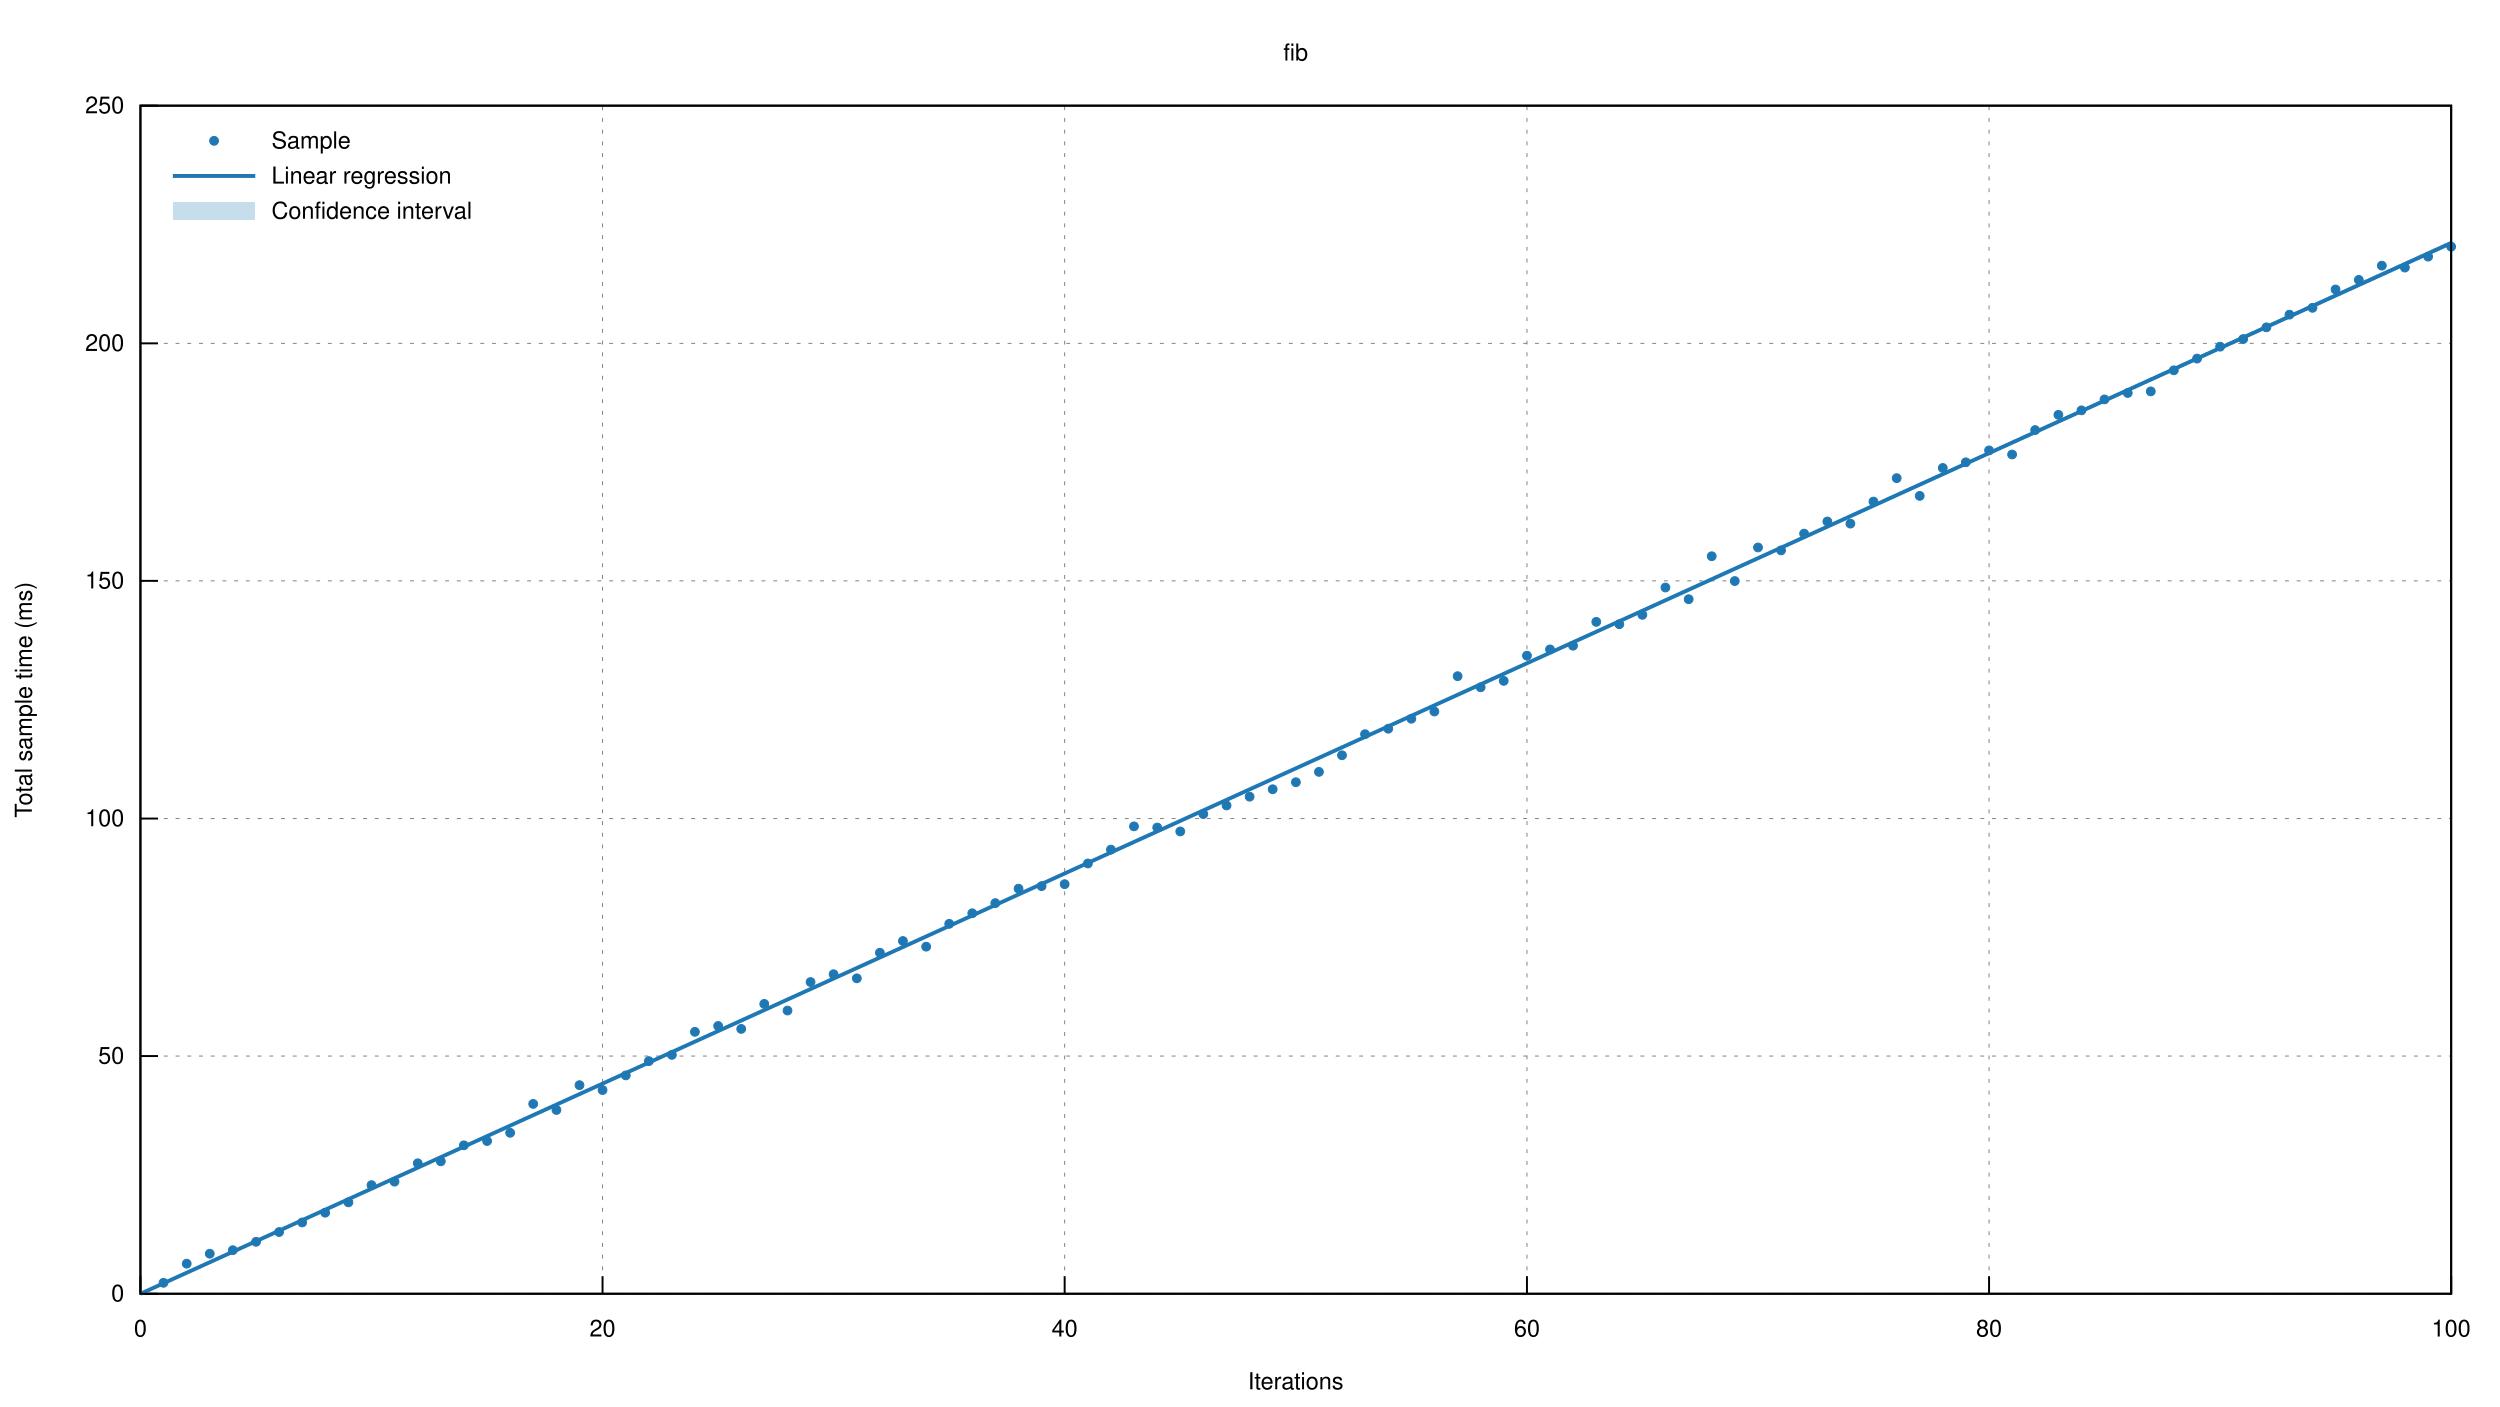
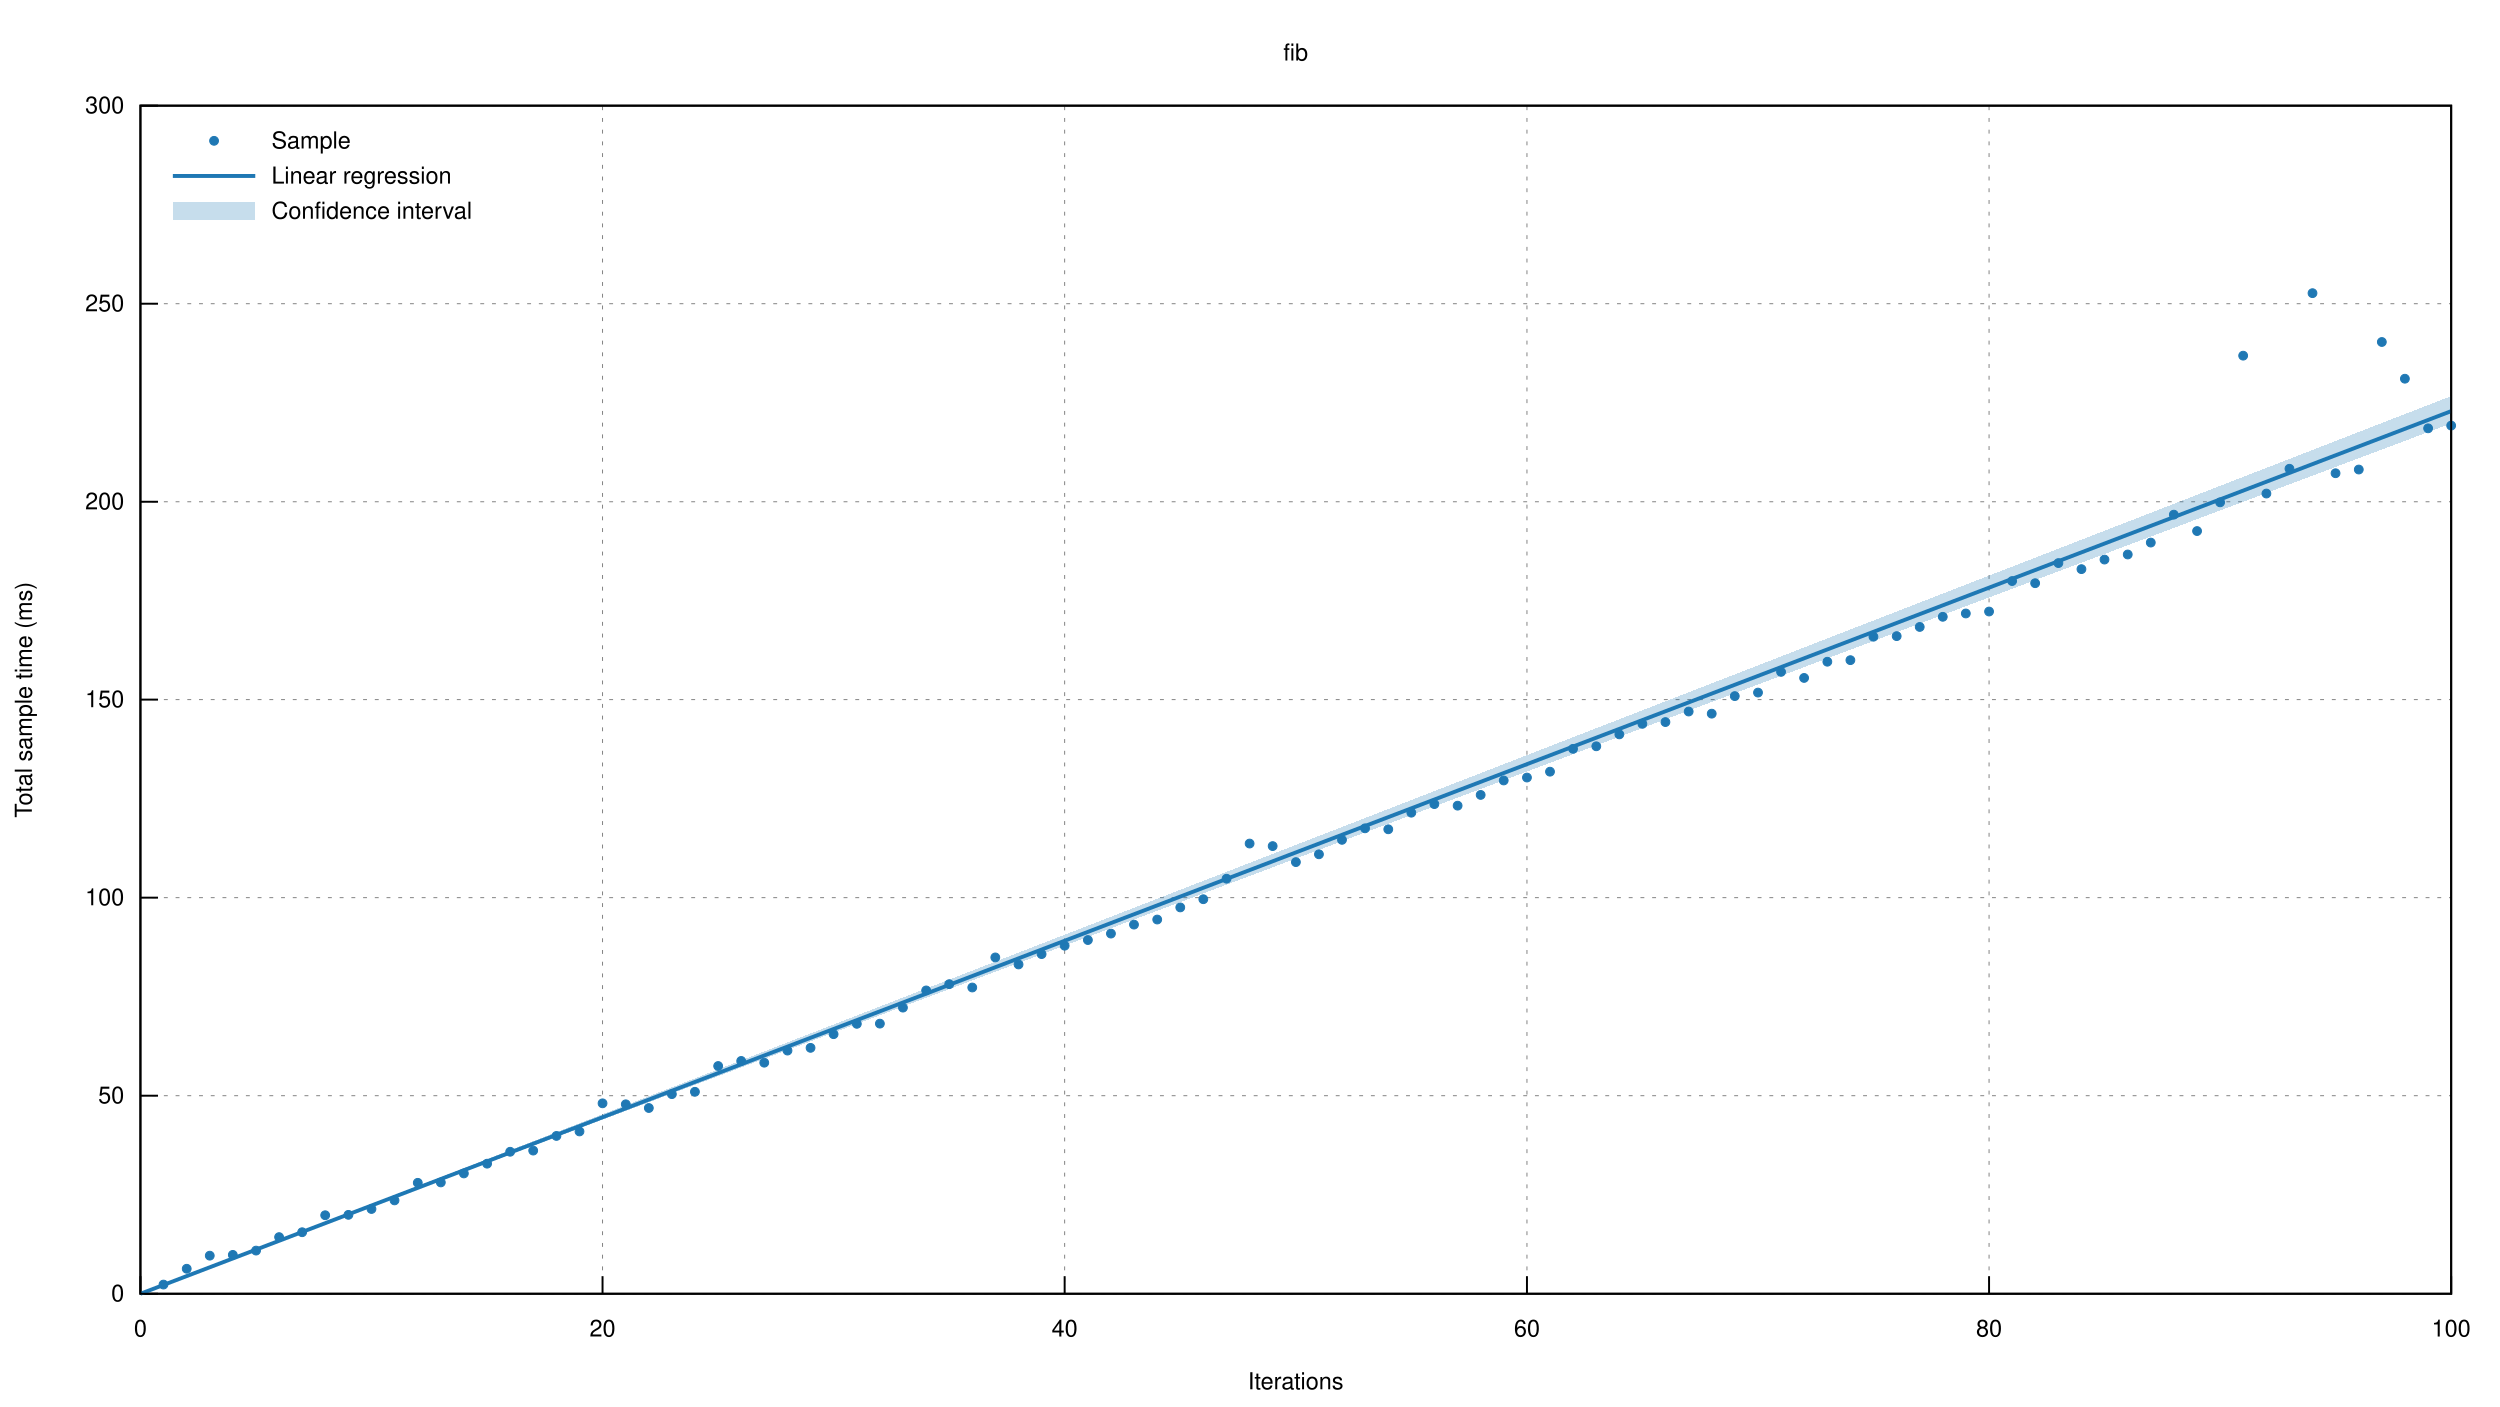
<svg xmlns="http://www.w3.org/2000/svg" xmlns:xlink="http://www.w3.org/1999/xlink" viewBox="0 0 1280 720">
  <g id="gnuplot_canvas">
    <rect x="0" y="0" width="1280" height="720" fill="none" />
    <defs>
      <circle id="gpDot" r="0.5" stroke-width="0.5" stroke="currentColor" />
      <path id="gpPt0" stroke-width="0.222" stroke="currentColor" d="M-1,0 h2 M0,-1 v2" />
      <path id="gpPt1" stroke-width="0.222" stroke="currentColor" d="M-1,-1 L1,1 M1,-1 L-1,1" />
      <path id="gpPt2" stroke-width="0.222" stroke="currentColor" d="M-1,0 L1,0 M0,-1 L0,1 M-1,-1 L1,1 M-1,1 L1,-1" />
      <rect id="gpPt3" stroke-width="0.222" stroke="currentColor" x="-1" y="-1" width="2" height="2" />
      <rect id="gpPt4" stroke-width="0.222" stroke="currentColor" fill="currentColor" x="-1" y="-1" width="2" height="2" />
      <circle id="gpPt5" stroke-width="0.222" stroke="currentColor" cx="0" cy="0" r="1" />
      <use xlink:href="#gpPt5" id="gpPt6" fill="currentColor" stroke="none" />
      <path id="gpPt7" stroke-width="0.222" stroke="currentColor" d="M0,-1.33 L-1.33,0.67 L1.33,0.67 z" />
      <use xlink:href="#gpPt7" id="gpPt8" fill="currentColor" stroke="none" />
      <use xlink:href="#gpPt7" id="gpPt9" stroke="currentColor" transform="rotate(180)" />
      <use xlink:href="#gpPt9" id="gpPt10" fill="currentColor" stroke="none" />
      <use xlink:href="#gpPt3" id="gpPt11" stroke="currentColor" transform="rotate(45)" />
      <use xlink:href="#gpPt11" id="gpPt12" fill="currentColor" stroke="none" />
      <path id="gpPt13" stroke-width="0.222" stroke="currentColor" d="M0,1.330 L1.265,0.411 L0.782,-1.067 L-0.782,-1.076 L-1.265,0.411 z" />
      <use xlink:href="#gpPt13" id="gpPt14" fill="currentColor" stroke="none" />
      <filter id="textbox" filterUnits="objectBoundingBox" x="0" y="0" height="1" width="1">
        <feFlood flood-color="white" flood-opacity="1" result="bgnd" />
        <feComposite in="SourceGraphic" in2="bgnd" operator="atop" />
      </filter>
      <filter id="greybox" filterUnits="objectBoundingBox" x="0" y="0" height="1" width="1">
        <feFlood flood-color="lightgrey" flood-opacity="1" result="grey" />
        <feComposite in="SourceGraphic" in2="grey" operator="atop" />
      </filter>
    </defs>
    <g fill="none" color="white" stroke="currentColor" stroke-width="1.00" stroke-linecap="butt" stroke-linejoin="miter">
</g>
    <g fill="none" color="black" stroke="currentColor" stroke-width="1.00" stroke-linecap="butt" stroke-linejoin="miter">
</g>
    <g fill="none" color="black" stroke="black" stroke-width="0.50" stroke-linecap="butt" stroke-linejoin="miter">
</g>
    <g fill="none" color="gray" stroke="currentColor" stroke-width="0.50" stroke-linecap="butt" stroke-linejoin="miter">
      <path stroke="gray" stroke-dasharray="2,4" class="gridline" d="M71.9,662.4 L1255.0,662.4  " />
    </g>
    <g fill="none" color="gray" stroke="gray" stroke-width="1.00" stroke-linecap="butt" stroke-linejoin="miter">
</g>
    <g fill="none" color="black" stroke="currentColor" stroke-width="1.00" stroke-linecap="butt" stroke-linejoin="miter">
      <path stroke="black" d="M71.9,662.4 L80.9,662.4  " />
      <g transform="translate(63.6,666.3)" stroke="none" fill="black" font-family="Helvetica" font-size="12.00" text-anchor="end">
        <text>
          <tspan font-family="Helvetica"> 0</tspan>
        </text>
      </g>
    </g>
    <g fill="none" color="black" stroke="currentColor" stroke-width="1.00" stroke-linecap="butt" stroke-linejoin="miter">
</g>
    <g fill="none" color="black" stroke="black" stroke-width="0.50" stroke-linecap="butt" stroke-linejoin="miter">
</g>
    <g fill="none" color="gray" stroke="currentColor" stroke-width="0.50" stroke-linecap="butt" stroke-linejoin="miter">
-       <path stroke="gray" stroke-dasharray="2,4" class="gridline" d="M71.9,540.7 L1255.0,540.7  " />
-     </g>
-     <g fill="none" color="gray" stroke="gray" stroke-width="1.00" stroke-linecap="butt" stroke-linejoin="miter">
- </g>
-     <g fill="none" color="black" stroke="currentColor" stroke-width="1.00" stroke-linecap="butt" stroke-linejoin="miter">
-       <path stroke="black" d="M71.9,540.7 L80.9,540.7  " />
-       <g transform="translate(63.6,544.6)" stroke="none" fill="black" font-family="Helvetica" font-size="12.00" text-anchor="end">
+       <path stroke="gray" stroke-dasharray="2,4" class="gridline" d="M71.9,561.0 L1255.0,561.0  " />
+     </g>
+     <g fill="none" color="gray" stroke="gray" stroke-width="1.00" stroke-linecap="butt" stroke-linejoin="miter">
+ </g>
+     <g fill="none" color="black" stroke="currentColor" stroke-width="1.00" stroke-linecap="butt" stroke-linejoin="miter">
+       <path stroke="black" d="M71.9,561.0 L80.9,561.0  " />
+       <g transform="translate(63.6,564.9)" stroke="none" fill="black" font-family="Helvetica" font-size="12.00" text-anchor="end">
        <text>
          <tspan font-family="Helvetica"> 50</tspan>
        </text>
      </g>
    </g>
    <g fill="none" color="black" stroke="currentColor" stroke-width="1.00" stroke-linecap="butt" stroke-linejoin="miter">
</g>
    <g fill="none" color="black" stroke="black" stroke-width="0.50" stroke-linecap="butt" stroke-linejoin="miter">
</g>
    <g fill="none" color="gray" stroke="currentColor" stroke-width="0.50" stroke-linecap="butt" stroke-linejoin="miter">
-       <path stroke="gray" stroke-dasharray="2,4" class="gridline" d="M71.9,419.1 L1255.0,419.1  " />
-     </g>
-     <g fill="none" color="gray" stroke="gray" stroke-width="1.00" stroke-linecap="butt" stroke-linejoin="miter">
- </g>
-     <g fill="none" color="black" stroke="currentColor" stroke-width="1.00" stroke-linecap="butt" stroke-linejoin="miter">
-       <path stroke="black" d="M71.9,419.1 L80.9,419.1  " />
-       <g transform="translate(63.6,423.0)" stroke="none" fill="black" font-family="Helvetica" font-size="12.00" text-anchor="end">
+       <path stroke="gray" stroke-dasharray="2,4" class="gridline" d="M71.9,459.6 L1255.0,459.6  " />
+     </g>
+     <g fill="none" color="gray" stroke="gray" stroke-width="1.00" stroke-linecap="butt" stroke-linejoin="miter">
+ </g>
+     <g fill="none" color="black" stroke="currentColor" stroke-width="1.00" stroke-linecap="butt" stroke-linejoin="miter">
+       <path stroke="black" d="M71.9,459.6 L80.9,459.6  " />
+       <g transform="translate(63.6,463.5)" stroke="none" fill="black" font-family="Helvetica" font-size="12.00" text-anchor="end">
        <text>
          <tspan font-family="Helvetica"> 100</tspan>
        </text>
      </g>
    </g>
    <g fill="none" color="black" stroke="currentColor" stroke-width="1.00" stroke-linecap="butt" stroke-linejoin="miter">
</g>
    <g fill="none" color="black" stroke="black" stroke-width="0.50" stroke-linecap="butt" stroke-linejoin="miter">
</g>
    <g fill="none" color="gray" stroke="currentColor" stroke-width="0.50" stroke-linecap="butt" stroke-linejoin="miter">
-       <path stroke="gray" stroke-dasharray="2,4" class="gridline" d="M71.9,297.4 L1255.0,297.4  " />
-     </g>
-     <g fill="none" color="gray" stroke="gray" stroke-width="1.00" stroke-linecap="butt" stroke-linejoin="miter">
- </g>
-     <g fill="none" color="black" stroke="currentColor" stroke-width="1.00" stroke-linecap="butt" stroke-linejoin="miter">
-       <path stroke="black" d="M71.9,297.4 L80.9,297.4  " />
-       <g transform="translate(63.6,301.3)" stroke="none" fill="black" font-family="Helvetica" font-size="12.00" text-anchor="end">
+       <path stroke="gray" stroke-dasharray="2,4" class="gridline" d="M71.9,358.2 L1255.0,358.2  " />
+     </g>
+     <g fill="none" color="gray" stroke="gray" stroke-width="1.00" stroke-linecap="butt" stroke-linejoin="miter">
+ </g>
+     <g fill="none" color="black" stroke="currentColor" stroke-width="1.00" stroke-linecap="butt" stroke-linejoin="miter">
+       <path stroke="black" d="M71.9,358.2 L80.9,358.2  " />
+       <g transform="translate(63.6,362.1)" stroke="none" fill="black" font-family="Helvetica" font-size="12.00" text-anchor="end">
        <text>
          <tspan font-family="Helvetica"> 150</tspan>
        </text>
      </g>
    </g>
    <g fill="none" color="black" stroke="currentColor" stroke-width="1.00" stroke-linecap="butt" stroke-linejoin="miter">
</g>
    <g fill="none" color="black" stroke="black" stroke-width="0.50" stroke-linecap="butt" stroke-linejoin="miter">
</g>
    <g fill="none" color="gray" stroke="currentColor" stroke-width="0.50" stroke-linecap="butt" stroke-linejoin="miter">
-       <path stroke="gray" stroke-dasharray="2,4" class="gridline" d="M71.9,175.8 L1255.0,175.8  " />
-     </g>
-     <g fill="none" color="gray" stroke="gray" stroke-width="1.00" stroke-linecap="butt" stroke-linejoin="miter">
- </g>
-     <g fill="none" color="black" stroke="currentColor" stroke-width="1.00" stroke-linecap="butt" stroke-linejoin="miter">
-       <path stroke="black" d="M71.9,175.8 L80.9,175.8  " />
-       <g transform="translate(63.6,179.7)" stroke="none" fill="black" font-family="Helvetica" font-size="12.00" text-anchor="end">
+       <path stroke="gray" stroke-dasharray="2,4" class="gridline" d="M71.9,256.9 L1255.0,256.9  " />
+     </g>
+     <g fill="none" color="gray" stroke="gray" stroke-width="1.00" stroke-linecap="butt" stroke-linejoin="miter">
+ </g>
+     <g fill="none" color="black" stroke="currentColor" stroke-width="1.00" stroke-linecap="butt" stroke-linejoin="miter">
+       <path stroke="black" d="M71.9,256.9 L80.9,256.9  " />
+       <g transform="translate(63.6,260.8)" stroke="none" fill="black" font-family="Helvetica" font-size="12.00" text-anchor="end">
        <text>
          <tspan font-family="Helvetica"> 200</tspan>
+         </text>
+       </g>
+     </g>
+     <g fill="none" color="black" stroke="currentColor" stroke-width="1.00" stroke-linecap="butt" stroke-linejoin="miter">
+ </g>
+     <g fill="none" color="black" stroke="black" stroke-width="0.50" stroke-linecap="butt" stroke-linejoin="miter">
+ </g>
+     <g fill="none" color="gray" stroke="currentColor" stroke-width="0.50" stroke-linecap="butt" stroke-linejoin="miter">
+       <path stroke="gray" stroke-dasharray="2,4" class="gridline" d="M71.9,155.5 L1255.0,155.5  " />
+     </g>
+     <g fill="none" color="gray" stroke="gray" stroke-width="1.00" stroke-linecap="butt" stroke-linejoin="miter">
+ </g>
+     <g fill="none" color="black" stroke="currentColor" stroke-width="1.00" stroke-linecap="butt" stroke-linejoin="miter">
+       <path stroke="black" d="M71.9,155.5 L80.9,155.5  " />
+       <g transform="translate(63.6,159.4)" stroke="none" fill="black" font-family="Helvetica" font-size="12.00" text-anchor="end">
+         <text>
+           <tspan font-family="Helvetica"> 250</tspan>
        </text>
      </g>
    </g>
    <g fill="none" color="black" stroke="currentColor" stroke-width="1.00" stroke-linecap="butt" stroke-linejoin="miter">
</g>
    <g fill="none" color="black" stroke="black" stroke-width="0.50" stroke-linecap="butt" stroke-linejoin="miter">
</g>
    <g fill="none" color="gray" stroke="currentColor" stroke-width="0.50" stroke-linecap="butt" stroke-linejoin="miter">
      <path stroke="gray" stroke-dasharray="2,4" class="gridline" d="M71.9,54.1 L1255.0,54.1  " />
    </g>
    <g fill="none" color="gray" stroke="gray" stroke-width="1.00" stroke-linecap="butt" stroke-linejoin="miter">
</g>
    <g fill="none" color="black" stroke="currentColor" stroke-width="1.00" stroke-linecap="butt" stroke-linejoin="miter">
      <path stroke="black" d="M71.9,54.1 L80.9,54.1  " />
      <g transform="translate(63.6,58.0)" stroke="none" fill="black" font-family="Helvetica" font-size="12.00" text-anchor="end">
        <text>
-           <tspan font-family="Helvetica"> 250</tspan>
+           <tspan font-family="Helvetica"> 300</tspan>
        </text>
      </g>
    </g>
    <g fill="none" color="black" stroke="currentColor" stroke-width="1.00" stroke-linecap="butt" stroke-linejoin="miter">
</g>
    <g fill="none" color="black" stroke="black" stroke-width="0.50" stroke-linecap="butt" stroke-linejoin="miter">
</g>
    <g fill="none" color="gray" stroke="currentColor" stroke-width="0.50" stroke-linecap="butt" stroke-linejoin="miter">
      <path stroke="gray" stroke-dasharray="2,4" class="gridline" d="M71.9,662.4 L71.9,54.1  " />
    </g>
    <g fill="none" color="gray" stroke="gray" stroke-width="1.00" stroke-linecap="butt" stroke-linejoin="miter">
</g>
    <g fill="none" color="black" stroke="currentColor" stroke-width="1.00" stroke-linecap="butt" stroke-linejoin="miter">
      <path stroke="black" d="M71.9,662.4 L71.9,653.4  " />
      <g transform="translate(71.9,684.3)" stroke="none" fill="black" font-family="Helvetica" font-size="12.00" text-anchor="middle">
        <text>
          <tspan font-family="Helvetica"> 0</tspan>
        </text>
      </g>
    </g>
    <g fill="none" color="black" stroke="currentColor" stroke-width="1.00" stroke-linecap="butt" stroke-linejoin="miter">
</g>
    <g fill="none" color="black" stroke="black" stroke-width="0.50" stroke-linecap="butt" stroke-linejoin="miter">
</g>
    <g fill="none" color="gray" stroke="currentColor" stroke-width="0.50" stroke-linecap="butt" stroke-linejoin="miter">
      <path stroke="gray" stroke-dasharray="2,4" class="gridline" d="M308.5,662.4 L308.5,54.1  " />
    </g>
    <g fill="none" color="gray" stroke="gray" stroke-width="1.00" stroke-linecap="butt" stroke-linejoin="miter">
</g>
    <g fill="none" color="black" stroke="currentColor" stroke-width="1.00" stroke-linecap="butt" stroke-linejoin="miter">
      <path stroke="black" d="M308.5,662.4 L308.5,653.4  " />
      <g transform="translate(308.5,684.3)" stroke="none" fill="black" font-family="Helvetica" font-size="12.00" text-anchor="middle">
        <text>
          <tspan font-family="Helvetica"> 20</tspan>
        </text>
      </g>
    </g>
    <g fill="none" color="black" stroke="currentColor" stroke-width="1.00" stroke-linecap="butt" stroke-linejoin="miter">
</g>
    <g fill="none" color="black" stroke="black" stroke-width="0.50" stroke-linecap="butt" stroke-linejoin="miter">
</g>
    <g fill="none" color="gray" stroke="currentColor" stroke-width="0.50" stroke-linecap="butt" stroke-linejoin="miter">
      <path stroke="gray" stroke-dasharray="2,4" class="gridline" d="M545.1,662.4 L545.1,54.1  " />
    </g>
    <g fill="none" color="gray" stroke="gray" stroke-width="1.00" stroke-linecap="butt" stroke-linejoin="miter">
</g>
    <g fill="none" color="black" stroke="currentColor" stroke-width="1.00" stroke-linecap="butt" stroke-linejoin="miter">
      <path stroke="black" d="M545.1,662.4 L545.1,653.4  " />
      <g transform="translate(545.1,684.3)" stroke="none" fill="black" font-family="Helvetica" font-size="12.00" text-anchor="middle">
        <text>
          <tspan font-family="Helvetica"> 40</tspan>
        </text>
      </g>
    </g>
    <g fill="none" color="black" stroke="currentColor" stroke-width="1.00" stroke-linecap="butt" stroke-linejoin="miter">
</g>
    <g fill="none" color="black" stroke="black" stroke-width="0.50" stroke-linecap="butt" stroke-linejoin="miter">
</g>
    <g fill="none" color="gray" stroke="currentColor" stroke-width="0.50" stroke-linecap="butt" stroke-linejoin="miter">
      <path stroke="gray" stroke-dasharray="2,4" class="gridline" d="M781.8,662.4 L781.8,54.1  " />
    </g>
    <g fill="none" color="gray" stroke="gray" stroke-width="1.00" stroke-linecap="butt" stroke-linejoin="miter">
</g>
    <g fill="none" color="black" stroke="currentColor" stroke-width="1.00" stroke-linecap="butt" stroke-linejoin="miter">
      <path stroke="black" d="M781.8,662.4 L781.8,653.4  " />
      <g transform="translate(781.8,684.3)" stroke="none" fill="black" font-family="Helvetica" font-size="12.00" text-anchor="middle">
        <text>
          <tspan font-family="Helvetica"> 60</tspan>
        </text>
      </g>
    </g>
    <g fill="none" color="black" stroke="currentColor" stroke-width="1.00" stroke-linecap="butt" stroke-linejoin="miter">
</g>
    <g fill="none" color="black" stroke="black" stroke-width="0.50" stroke-linecap="butt" stroke-linejoin="miter">
</g>
    <g fill="none" color="gray" stroke="currentColor" stroke-width="0.50" stroke-linecap="butt" stroke-linejoin="miter">
      <path stroke="gray" stroke-dasharray="2,4" class="gridline" d="M1018.4,662.4 L1018.4,54.1  " />
    </g>
    <g fill="none" color="gray" stroke="gray" stroke-width="1.00" stroke-linecap="butt" stroke-linejoin="miter">
</g>
    <g fill="none" color="black" stroke="currentColor" stroke-width="1.00" stroke-linecap="butt" stroke-linejoin="miter">
      <path stroke="black" d="M1018.4,662.4 L1018.4,653.4  " />
      <g transform="translate(1018.4,684.3)" stroke="none" fill="black" font-family="Helvetica" font-size="12.00" text-anchor="middle">
        <text>
          <tspan font-family="Helvetica"> 80</tspan>
        </text>
      </g>
    </g>
    <g fill="none" color="black" stroke="currentColor" stroke-width="1.00" stroke-linecap="butt" stroke-linejoin="miter">
</g>
    <g fill="none" color="black" stroke="black" stroke-width="0.50" stroke-linecap="butt" stroke-linejoin="miter">
</g>
    <g fill="none" color="gray" stroke="currentColor" stroke-width="0.50" stroke-linecap="butt" stroke-linejoin="miter">
      <path stroke="gray" stroke-dasharray="2,4" class="gridline" d="M1255.0,662.4 L1255.0,54.1  " />
    </g>
    <g fill="none" color="gray" stroke="gray" stroke-width="1.00" stroke-linecap="butt" stroke-linejoin="miter">
</g>
    <g fill="none" color="black" stroke="currentColor" stroke-width="1.00" stroke-linecap="butt" stroke-linejoin="miter">
      <path stroke="black" d="M1255.0,662.4 L1255.0,653.4  " />
      <g transform="translate(1255.0,684.3)" stroke="none" fill="black" font-family="Helvetica" font-size="12.00" text-anchor="middle">
        <text>
          <tspan font-family="Helvetica"> 100</tspan>
        </text>
      </g>
    </g>
    <g fill="none" color="black" stroke="currentColor" stroke-width="1.00" stroke-linecap="butt" stroke-linejoin="miter">
</g>
    <g fill="none" color="black" stroke="currentColor" stroke-width="1.00" stroke-linecap="butt" stroke-linejoin="miter">
      <path stroke="black" d="M71.9,54.1 L71.9,662.4 L1255.0,662.4 L1255.0,54.1 L71.9,54.1 Z  " />
    </g>
    <g fill="none" color="black" stroke="currentColor" stroke-width="1.00" stroke-linecap="butt" stroke-linejoin="miter">
      <g transform="translate(16.3,358.3) rotate(270)" stroke="none" fill="black" font-family="Helvetica" font-size="12.00" text-anchor="middle">
        <text>
          <tspan font-family="Helvetica">Total sample time (ms)</tspan>
        </text>
      </g>
    </g>
    <g fill="none" color="black" stroke="currentColor" stroke-width="1.00" stroke-linecap="butt" stroke-linejoin="miter">
      <g transform="translate(663.4,711.3)" stroke="none" fill="black" font-family="Helvetica" font-size="12.00" text-anchor="middle">
        <text>
          <tspan font-family="Helvetica">Iterations</tspan>
        </text>
      </g>
    </g>
    <g fill="none" color="black" stroke="currentColor" stroke-width="1.00" stroke-linecap="butt" stroke-linejoin="miter">
      <g transform="translate(663.4,31.0)" stroke="none" fill="black" font-family="Helvetica" font-size="12.00" text-anchor="middle">
        <text>
          <tspan font-family="Helvetica">fib</tspan>
        </text>
      </g>
    </g>
    <g id="gnuplot_plot_1">
      <g fill="none" color="black" stroke="currentColor" stroke-width="1.00" stroke-linecap="butt" stroke-linejoin="miter">
        <g transform="translate(139.0,76.0)" stroke="none" fill="black" font-family="Helvetica" font-size="12.00" text-anchor="start">
          <text>
            <tspan font-family="Helvetica">Sample</tspan>
          </text>
        </g>
      </g>
      <g fill="none" color="black" stroke="currentColor" stroke-width="1.00" stroke-linecap="butt" stroke-linejoin="miter">
-         <use xlink:href="#gpPt6" transform="translate(83.7,656.8) scale(2.25)" color="rgb( 31, 120, 180)" />
-         <use xlink:href="#gpPt6" transform="translate(95.6,647.0) scale(2.25)" color="rgb( 31, 120, 180)" />
-         <use xlink:href="#gpPt6" transform="translate(107.4,641.9) scale(2.25)" color="rgb( 31, 120, 180)" />
-         <use xlink:href="#gpPt6" transform="translate(119.2,640.1) scale(2.25)" color="rgb( 31, 120, 180)" />
-         <use xlink:href="#gpPt6" transform="translate(131.1,635.8) scale(2.25)" color="rgb( 31, 120, 180)" />
-         <use xlink:href="#gpPt6" transform="translate(142.9,630.8) scale(2.25)" color="rgb( 31, 120, 180)" />
-         <use xlink:href="#gpPt6" transform="translate(154.7,625.9) scale(2.25)" color="rgb( 31, 120, 180)" />
-         <use xlink:href="#gpPt6" transform="translate(166.5,620.9) scale(2.25)" color="rgb( 31, 120, 180)" />
-         <use xlink:href="#gpPt6" transform="translate(178.4,615.6) scale(2.25)" color="rgb( 31, 120, 180)" />
-         <use xlink:href="#gpPt6" transform="translate(190.2,606.8) scale(2.25)" color="rgb( 31, 120, 180)" />
-         <use xlink:href="#gpPt6" transform="translate(202.0,605.0) scale(2.25)" color="rgb( 31, 120, 180)" />
-         <use xlink:href="#gpPt6" transform="translate(213.9,595.6) scale(2.25)" color="rgb( 31, 120, 180)" />
-         <use xlink:href="#gpPt6" transform="translate(225.7,594.6) scale(2.25)" color="rgb( 31, 120, 180)" />
-         <use xlink:href="#gpPt6" transform="translate(237.5,586.4) scale(2.25)" color="rgb( 31, 120, 180)" />
-         <use xlink:href="#gpPt6" transform="translate(249.4,584.2) scale(2.25)" color="rgb( 31, 120, 180)" />
-         <use xlink:href="#gpPt6" transform="translate(261.2,580.0) scale(2.25)" color="rgb( 31, 120, 180)" />
-         <use xlink:href="#gpPt6" transform="translate(273.0,565.2) scale(2.25)" color="rgb( 31, 120, 180)" />
-         <use xlink:href="#gpPt6" transform="translate(284.9,568.3) scale(2.25)" color="rgb( 31, 120, 180)" />
-         <use xlink:href="#gpPt6" transform="translate(296.7,555.6) scale(2.25)" color="rgb( 31, 120, 180)" />
-         <use xlink:href="#gpPt6" transform="translate(308.5,558.1) scale(2.25)" color="rgb( 31, 120, 180)" />
-         <use xlink:href="#gpPt6" transform="translate(320.4,550.6) scale(2.25)" color="rgb( 31, 120, 180)" />
-         <use xlink:href="#gpPt6" transform="translate(332.2,543.3) scale(2.25)" color="rgb( 31, 120, 180)" />
-         <use xlink:href="#gpPt6" transform="translate(344.0,540.1) scale(2.25)" color="rgb( 31, 120, 180)" />
-         <use xlink:href="#gpPt6" transform="translate(355.8,528.3) scale(2.25)" color="rgb( 31, 120, 180)" />
-         <use xlink:href="#gpPt6" transform="translate(367.7,525.3) scale(2.25)" color="rgb( 31, 120, 180)" />
-         <use xlink:href="#gpPt6" transform="translate(379.5,526.8) scale(2.25)" color="rgb( 31, 120, 180)" />
-         <use xlink:href="#gpPt6" transform="translate(391.3,514.0) scale(2.25)" color="rgb( 31, 120, 180)" />
-         <use xlink:href="#gpPt6" transform="translate(403.2,517.4) scale(2.25)" color="rgb( 31, 120, 180)" />
-         <use xlink:href="#gpPt6" transform="translate(415.0,502.8) scale(2.25)" color="rgb( 31, 120, 180)" />
-         <use xlink:href="#gpPt6" transform="translate(426.8,498.8) scale(2.25)" color="rgb( 31, 120, 180)" />
-         <use xlink:href="#gpPt6" transform="translate(438.7,500.9) scale(2.25)" color="rgb( 31, 120, 180)" />
-         <use xlink:href="#gpPt6" transform="translate(450.5,487.8) scale(2.25)" color="rgb( 31, 120, 180)" />
-         <use xlink:href="#gpPt6" transform="translate(462.3,481.8) scale(2.25)" color="rgb( 31, 120, 180)" />
-         <use xlink:href="#gpPt6" transform="translate(474.2,484.7) scale(2.25)" color="rgb( 31, 120, 180)" />
-         <use xlink:href="#gpPt6" transform="translate(486.0,473.0) scale(2.25)" color="rgb( 31, 120, 180)" />
-         <use xlink:href="#gpPt6" transform="translate(497.8,467.6) scale(2.25)" color="rgb( 31, 120, 180)" />
-         <use xlink:href="#gpPt6" transform="translate(509.6,462.4) scale(2.25)" color="rgb( 31, 120, 180)" />
-         <use xlink:href="#gpPt6" transform="translate(521.5,455.0) scale(2.25)" color="rgb( 31, 120, 180)" />
-         <use xlink:href="#gpPt6" transform="translate(533.3,453.7) scale(2.25)" color="rgb( 31, 120, 180)" />
-         <use xlink:href="#gpPt6" transform="translate(545.1,452.7) scale(2.25)" color="rgb( 31, 120, 180)" />
-         <use xlink:href="#gpPt6" transform="translate(557.0,442.1) scale(2.25)" color="rgb( 31, 120, 180)" />
-         <use xlink:href="#gpPt6" transform="translate(568.8,435.0) scale(2.25)" color="rgb( 31, 120, 180)" />
-         <use xlink:href="#gpPt6" transform="translate(580.6,423.1) scale(2.25)" color="rgb( 31, 120, 180)" />
-         <use xlink:href="#gpPt6" transform="translate(592.5,423.7) scale(2.25)" color="rgb( 31, 120, 180)" />
-         <use xlink:href="#gpPt6" transform="translate(604.3,425.7) scale(2.25)" color="rgb( 31, 120, 180)" />
-         <use xlink:href="#gpPt6" transform="translate(616.1,416.8) scale(2.25)" color="rgb( 31, 120, 180)" />
-         <use xlink:href="#gpPt6" transform="translate(628.0,412.4) scale(2.25)" color="rgb( 31, 120, 180)" />
-         <use xlink:href="#gpPt6" transform="translate(639.8,407.9) scale(2.25)" color="rgb( 31, 120, 180)" />
-         <use xlink:href="#gpPt6" transform="translate(651.6,404.1) scale(2.25)" color="rgb( 31, 120, 180)" />
-         <use xlink:href="#gpPt6" transform="translate(663.5,400.5) scale(2.25)" color="rgb( 31, 120, 180)" />
-         <use xlink:href="#gpPt6" transform="translate(675.3,395.2) scale(2.25)" color="rgb( 31, 120, 180)" />
-         <use xlink:href="#gpPt6" transform="translate(687.1,386.7) scale(2.25)" color="rgb( 31, 120, 180)" />
-         <use xlink:href="#gpPt6" transform="translate(698.9,375.9) scale(2.25)" color="rgb( 31, 120, 180)" />
-         <use xlink:href="#gpPt6" transform="translate(710.8,373.1) scale(2.25)" color="rgb( 31, 120, 180)" />
-         <use xlink:href="#gpPt6" transform="translate(722.6,368.0) scale(2.25)" color="rgb( 31, 120, 180)" />
-         <use xlink:href="#gpPt6" transform="translate(734.4,364.3) scale(2.25)" color="rgb( 31, 120, 180)" />
-         <use xlink:href="#gpPt6" transform="translate(746.3,346.2) scale(2.25)" color="rgb( 31, 120, 180)" />
-         <use xlink:href="#gpPt6" transform="translate(758.1,351.9) scale(2.25)" color="rgb( 31, 120, 180)" />
-         <use xlink:href="#gpPt6" transform="translate(769.9,348.6) scale(2.25)" color="rgb( 31, 120, 180)" />
-         <use xlink:href="#gpPt6" transform="translate(781.8,335.7) scale(2.25)" color="rgb( 31, 120, 180)" />
-         <use xlink:href="#gpPt6" transform="translate(793.6,332.5) scale(2.25)" color="rgb( 31, 120, 180)" />
-         <use xlink:href="#gpPt6" transform="translate(805.4,330.6) scale(2.25)" color="rgb( 31, 120, 180)" />
-         <use xlink:href="#gpPt6" transform="translate(817.3,318.4) scale(2.25)" color="rgb( 31, 120, 180)" />
-         <use xlink:href="#gpPt6" transform="translate(829.1,319.6) scale(2.25)" color="rgb( 31, 120, 180)" />
-         <use xlink:href="#gpPt6" transform="translate(840.9,314.8) scale(2.25)" color="rgb( 31, 120, 180)" />
-         <use xlink:href="#gpPt6" transform="translate(852.7,300.8) scale(2.25)" color="rgb( 31, 120, 180)" />
-         <use xlink:href="#gpPt6" transform="translate(864.6,306.8) scale(2.25)" color="rgb( 31, 120, 180)" />
-         <use xlink:href="#gpPt6" transform="translate(876.4,284.8) scale(2.25)" color="rgb( 31, 120, 180)" />
-         <use xlink:href="#gpPt6" transform="translate(888.2,297.5) scale(2.25)" color="rgb( 31, 120, 180)" />
-         <use xlink:href="#gpPt6" transform="translate(900.1,280.3) scale(2.25)" color="rgb( 31, 120, 180)" />
-         <use xlink:href="#gpPt6" transform="translate(911.9,281.8) scale(2.25)" color="rgb( 31, 120, 180)" />
-         <use xlink:href="#gpPt6" transform="translate(923.7,273.2) scale(2.25)" color="rgb( 31, 120, 180)" />
-         <use xlink:href="#gpPt6" transform="translate(935.6,267.0) scale(2.25)" color="rgb( 31, 120, 180)" />
-         <use xlink:href="#gpPt6" transform="translate(947.4,268.1) scale(2.25)" color="rgb( 31, 120, 180)" />
-         <use xlink:href="#gpPt6" transform="translate(959.2,256.8) scale(2.25)" color="rgb( 31, 120, 180)" />
-         <use xlink:href="#gpPt6" transform="translate(971.1,244.8) scale(2.25)" color="rgb( 31, 120, 180)" />
-         <use xlink:href="#gpPt6" transform="translate(982.9,253.9) scale(2.25)" color="rgb( 31, 120, 180)" />
-         <use xlink:href="#gpPt6" transform="translate(994.7,239.6) scale(2.25)" color="rgb( 31, 120, 180)" />
-         <use xlink:href="#gpPt6" transform="translate(1006.5,236.7) scale(2.25)" color="rgb( 31, 120, 180)" />
-         <use xlink:href="#gpPt6" transform="translate(1018.4,230.6) scale(2.25)" color="rgb( 31, 120, 180)" />
-         <use xlink:href="#gpPt6" transform="translate(1030.2,232.7) scale(2.25)" color="rgb( 31, 120, 180)" />
-         <use xlink:href="#gpPt6" transform="translate(1042.0,220.2) scale(2.25)" color="rgb( 31, 120, 180)" />
-         <use xlink:href="#gpPt6" transform="translate(1053.9,212.4) scale(2.25)" color="rgb( 31, 120, 180)" />
-         <use xlink:href="#gpPt6" transform="translate(1065.7,210.1) scale(2.25)" color="rgb( 31, 120, 180)" />
-         <use xlink:href="#gpPt6" transform="translate(1077.5,204.5) scale(2.25)" color="rgb( 31, 120, 180)" />
-         <use xlink:href="#gpPt6" transform="translate(1089.4,201.2) scale(2.25)" color="rgb( 31, 120, 180)" />
-         <use xlink:href="#gpPt6" transform="translate(1101.2,200.4) scale(2.25)" color="rgb( 31, 120, 180)" />
-         <use xlink:href="#gpPt6" transform="translate(1113.0,189.6) scale(2.25)" color="rgb( 31, 120, 180)" />
-         <use xlink:href="#gpPt6" transform="translate(1124.9,183.6) scale(2.25)" color="rgb( 31, 120, 180)" />
-         <use xlink:href="#gpPt6" transform="translate(1136.7,177.5) scale(2.25)" color="rgb( 31, 120, 180)" />
-         <use xlink:href="#gpPt6" transform="translate(1148.5,173.6) scale(2.25)" color="rgb( 31, 120, 180)" />
-         <use xlink:href="#gpPt6" transform="translate(1160.4,167.6) scale(2.25)" color="rgb( 31, 120, 180)" />
-         <use xlink:href="#gpPt6" transform="translate(1172.2,161.1) scale(2.25)" color="rgb( 31, 120, 180)" />
-         <use xlink:href="#gpPt6" transform="translate(1184.0,157.6) scale(2.25)" color="rgb( 31, 120, 180)" />
-         <use xlink:href="#gpPt6" transform="translate(1195.8,148.2) scale(2.25)" color="rgb( 31, 120, 180)" />
-         <use xlink:href="#gpPt6" transform="translate(1207.7,143.3) scale(2.25)" color="rgb( 31, 120, 180)" />
-         <use xlink:href="#gpPt6" transform="translate(1219.5,136.0) scale(2.25)" color="rgb( 31, 120, 180)" />
-         <use xlink:href="#gpPt6" transform="translate(1231.3,137.0) scale(2.25)" color="rgb( 31, 120, 180)" />
-         <use xlink:href="#gpPt6" transform="translate(1243.2,131.4) scale(2.25)" color="rgb( 31, 120, 180)" />
-         <use xlink:href="#gpPt6" transform="translate(1255.0,126.3) scale(2.25)" color="rgb( 31, 120, 180)" />
+         <use xlink:href="#gpPt6" transform="translate(83.7,657.7) scale(2.25)" color="rgb( 31, 120, 180)" />
+         <use xlink:href="#gpPt6" transform="translate(95.6,649.6) scale(2.25)" color="rgb( 31, 120, 180)" />
+         <use xlink:href="#gpPt6" transform="translate(107.4,642.9) scale(2.25)" color="rgb( 31, 120, 180)" />
+         <use xlink:href="#gpPt6" transform="translate(119.2,642.5) scale(2.25)" color="rgb( 31, 120, 180)" />
+         <use xlink:href="#gpPt6" transform="translate(131.1,640.3) scale(2.25)" color="rgb( 31, 120, 180)" />
+         <use xlink:href="#gpPt6" transform="translate(142.9,633.4) scale(2.25)" color="rgb( 31, 120, 180)" />
+         <use xlink:href="#gpPt6" transform="translate(154.7,630.9) scale(2.25)" color="rgb( 31, 120, 180)" />
+         <use xlink:href="#gpPt6" transform="translate(166.5,622.2) scale(2.25)" color="rgb( 31, 120, 180)" />
+         <use xlink:href="#gpPt6" transform="translate(178.4,622.0) scale(2.25)" color="rgb( 31, 120, 180)" />
+         <use xlink:href="#gpPt6" transform="translate(190.2,619.0) scale(2.25)" color="rgb( 31, 120, 180)" />
+         <use xlink:href="#gpPt6" transform="translate(202.0,614.6) scale(2.25)" color="rgb( 31, 120, 180)" />
+         <use xlink:href="#gpPt6" transform="translate(213.9,605.6) scale(2.25)" color="rgb( 31, 120, 180)" />
+         <use xlink:href="#gpPt6" transform="translate(225.7,605.4) scale(2.25)" color="rgb( 31, 120, 180)" />
+         <use xlink:href="#gpPt6" transform="translate(237.5,600.8) scale(2.25)" color="rgb( 31, 120, 180)" />
+         <use xlink:href="#gpPt6" transform="translate(249.4,595.8) scale(2.25)" color="rgb( 31, 120, 180)" />
+         <use xlink:href="#gpPt6" transform="translate(261.2,589.7) scale(2.25)" color="rgb( 31, 120, 180)" />
+         <use xlink:href="#gpPt6" transform="translate(273.0,589.1) scale(2.25)" color="rgb( 31, 120, 180)" />
+         <use xlink:href="#gpPt6" transform="translate(284.9,581.6) scale(2.25)" color="rgb( 31, 120, 180)" />
+         <use xlink:href="#gpPt6" transform="translate(296.7,579.3) scale(2.25)" color="rgb( 31, 120, 180)" />
+         <use xlink:href="#gpPt6" transform="translate(308.5,564.9) scale(2.25)" color="rgb( 31, 120, 180)" />
+         <use xlink:href="#gpPt6" transform="translate(320.4,565.4) scale(2.25)" color="rgb( 31, 120, 180)" />
+         <use xlink:href="#gpPt6" transform="translate(332.2,567.3) scale(2.25)" color="rgb( 31, 120, 180)" />
+         <use xlink:href="#gpPt6" transform="translate(344.0,560.2) scale(2.25)" color="rgb( 31, 120, 180)" />
+         <use xlink:href="#gpPt6" transform="translate(355.8,559.0) scale(2.25)" color="rgb( 31, 120, 180)" />
+         <use xlink:href="#gpPt6" transform="translate(367.7,545.8) scale(2.25)" color="rgb( 31, 120, 180)" />
+         <use xlink:href="#gpPt6" transform="translate(379.5,543.2) scale(2.25)" color="rgb( 31, 120, 180)" />
+         <use xlink:href="#gpPt6" transform="translate(391.3,544.1) scale(2.25)" color="rgb( 31, 120, 180)" />
+         <use xlink:href="#gpPt6" transform="translate(403.2,537.9) scale(2.25)" color="rgb( 31, 120, 180)" />
+         <use xlink:href="#gpPt6" transform="translate(415.0,536.5) scale(2.25)" color="rgb( 31, 120, 180)" />
+         <use xlink:href="#gpPt6" transform="translate(426.8,529.5) scale(2.25)" color="rgb( 31, 120, 180)" />
+         <use xlink:href="#gpPt6" transform="translate(438.7,524.2) scale(2.25)" color="rgb( 31, 120, 180)" />
+         <use xlink:href="#gpPt6" transform="translate(450.5,524.1) scale(2.25)" color="rgb( 31, 120, 180)" />
+         <use xlink:href="#gpPt6" transform="translate(462.3,515.9) scale(2.25)" color="rgb( 31, 120, 180)" />
+         <use xlink:href="#gpPt6" transform="translate(474.2,507.1) scale(2.25)" color="rgb( 31, 120, 180)" />
+         <use xlink:href="#gpPt6" transform="translate(486.0,503.9) scale(2.25)" color="rgb( 31, 120, 180)" />
+         <use xlink:href="#gpPt6" transform="translate(497.8,505.6) scale(2.25)" color="rgb( 31, 120, 180)" />
+         <use xlink:href="#gpPt6" transform="translate(509.6,490.2) scale(2.25)" color="rgb( 31, 120, 180)" />
+         <use xlink:href="#gpPt6" transform="translate(521.5,493.8) scale(2.25)" color="rgb( 31, 120, 180)" />
+         <use xlink:href="#gpPt6" transform="translate(533.3,488.5) scale(2.25)" color="rgb( 31, 120, 180)" />
+         <use xlink:href="#gpPt6" transform="translate(545.1,484.2) scale(2.25)" color="rgb( 31, 120, 180)" />
+         <use xlink:href="#gpPt6" transform="translate(557.0,481.3) scale(2.25)" color="rgb( 31, 120, 180)" />
+         <use xlink:href="#gpPt6" transform="translate(568.8,478.0) scale(2.25)" color="rgb( 31, 120, 180)" />
+         <use xlink:href="#gpPt6" transform="translate(580.6,473.4) scale(2.25)" color="rgb( 31, 120, 180)" />
+         <use xlink:href="#gpPt6" transform="translate(592.5,470.8) scale(2.25)" color="rgb( 31, 120, 180)" />
+         <use xlink:href="#gpPt6" transform="translate(604.3,464.6) scale(2.25)" color="rgb( 31, 120, 180)" />
+         <use xlink:href="#gpPt6" transform="translate(616.1,460.4) scale(2.25)" color="rgb( 31, 120, 180)" />
+         <use xlink:href="#gpPt6" transform="translate(628.0,449.9) scale(2.25)" color="rgb( 31, 120, 180)" />
+         <use xlink:href="#gpPt6" transform="translate(639.8,431.9) scale(2.25)" color="rgb( 31, 120, 180)" />
+         <use xlink:href="#gpPt6" transform="translate(651.6,433.2) scale(2.25)" color="rgb( 31, 120, 180)" />
+         <use xlink:href="#gpPt6" transform="translate(663.5,441.4) scale(2.25)" color="rgb( 31, 120, 180)" />
+         <use xlink:href="#gpPt6" transform="translate(675.3,437.4) scale(2.25)" color="rgb( 31, 120, 180)" />
+         <use xlink:href="#gpPt6" transform="translate(687.1,430.0) scale(2.25)" color="rgb( 31, 120, 180)" />
+         <use xlink:href="#gpPt6" transform="translate(698.9,424.1) scale(2.25)" color="rgb( 31, 120, 180)" />
+         <use xlink:href="#gpPt6" transform="translate(710.8,424.6) scale(2.25)" color="rgb( 31, 120, 180)" />
+         <use xlink:href="#gpPt6" transform="translate(722.6,416.1) scale(2.25)" color="rgb( 31, 120, 180)" />
+         <use xlink:href="#gpPt6" transform="translate(734.4,411.7) scale(2.25)" color="rgb( 31, 120, 180)" />
+         <use xlink:href="#gpPt6" transform="translate(746.3,412.5) scale(2.25)" color="rgb( 31, 120, 180)" />
+         <use xlink:href="#gpPt6" transform="translate(758.1,407.0) scale(2.25)" color="rgb( 31, 120, 180)" />
+         <use xlink:href="#gpPt6" transform="translate(769.9,399.6) scale(2.25)" color="rgb( 31, 120, 180)" />
+         <use xlink:href="#gpPt6" transform="translate(781.8,398.1) scale(2.25)" color="rgb( 31, 120, 180)" />
+         <use xlink:href="#gpPt6" transform="translate(793.6,395.1) scale(2.25)" color="rgb( 31, 120, 180)" />
+         <use xlink:href="#gpPt6" transform="translate(805.4,383.4) scale(2.25)" color="rgb( 31, 120, 180)" />
+         <use xlink:href="#gpPt6" transform="translate(817.3,382.1) scale(2.25)" color="rgb( 31, 120, 180)" />
+         <use xlink:href="#gpPt6" transform="translate(829.1,376.0) scale(2.25)" color="rgb( 31, 120, 180)" />
+         <use xlink:href="#gpPt6" transform="translate(840.9,370.6) scale(2.25)" color="rgb( 31, 120, 180)" />
+         <use xlink:href="#gpPt6" transform="translate(852.7,369.7) scale(2.25)" color="rgb( 31, 120, 180)" />
+         <use xlink:href="#gpPt6" transform="translate(864.6,364.3) scale(2.25)" color="rgb( 31, 120, 180)" />
+         <use xlink:href="#gpPt6" transform="translate(876.4,365.4) scale(2.25)" color="rgb( 31, 120, 180)" />
+         <use xlink:href="#gpPt6" transform="translate(888.2,356.4) scale(2.25)" color="rgb( 31, 120, 180)" />
+         <use xlink:href="#gpPt6" transform="translate(900.1,354.6) scale(2.25)" color="rgb( 31, 120, 180)" />
+         <use xlink:href="#gpPt6" transform="translate(911.9,344.0) scale(2.25)" color="rgb( 31, 120, 180)" />
+         <use xlink:href="#gpPt6" transform="translate(923.7,347.1) scale(2.25)" color="rgb( 31, 120, 180)" />
+         <use xlink:href="#gpPt6" transform="translate(935.6,338.8) scale(2.25)" color="rgb( 31, 120, 180)" />
+         <use xlink:href="#gpPt6" transform="translate(947.4,338.0) scale(2.25)" color="rgb( 31, 120, 180)" />
+         <use xlink:href="#gpPt6" transform="translate(959.2,326.0) scale(2.25)" color="rgb( 31, 120, 180)" />
+         <use xlink:href="#gpPt6" transform="translate(971.1,325.7) scale(2.25)" color="rgb( 31, 120, 180)" />
+         <use xlink:href="#gpPt6" transform="translate(982.9,321.0) scale(2.25)" color="rgb( 31, 120, 180)" />
+         <use xlink:href="#gpPt6" transform="translate(994.7,315.8) scale(2.25)" color="rgb( 31, 120, 180)" />
+         <use xlink:href="#gpPt6" transform="translate(1006.5,314.1) scale(2.25)" color="rgb( 31, 120, 180)" />
+         <use xlink:href="#gpPt6" transform="translate(1018.4,313.1) scale(2.25)" color="rgb( 31, 120, 180)" />
+         <use xlink:href="#gpPt6" transform="translate(1030.2,297.5) scale(2.25)" color="rgb( 31, 120, 180)" />
+         <use xlink:href="#gpPt6" transform="translate(1042.0,298.6) scale(2.25)" color="rgb( 31, 120, 180)" />
+         <use xlink:href="#gpPt6" transform="translate(1053.9,288.3) scale(2.25)" color="rgb( 31, 120, 180)" />
+         <use xlink:href="#gpPt6" transform="translate(1065.7,291.4) scale(2.25)" color="rgb( 31, 120, 180)" />
+         <use xlink:href="#gpPt6" transform="translate(1077.5,286.5) scale(2.25)" color="rgb( 31, 120, 180)" />
+         <use xlink:href="#gpPt6" transform="translate(1089.4,283.9) scale(2.25)" color="rgb( 31, 120, 180)" />
+         <use xlink:href="#gpPt6" transform="translate(1101.2,277.8) scale(2.25)" color="rgb( 31, 120, 180)" />
+         <use xlink:href="#gpPt6" transform="translate(1113.0,263.5) scale(2.25)" color="rgb( 31, 120, 180)" />
+         <use xlink:href="#gpPt6" transform="translate(1124.9,271.9) scale(2.25)" color="rgb( 31, 120, 180)" />
+         <use xlink:href="#gpPt6" transform="translate(1136.7,257.2) scale(2.25)" color="rgb( 31, 120, 180)" />
+         <use xlink:href="#gpPt6" transform="translate(1148.5,182.1) scale(2.25)" color="rgb( 31, 120, 180)" />
+         <use xlink:href="#gpPt6" transform="translate(1160.4,252.7) scale(2.25)" color="rgb( 31, 120, 180)" />
+         <use xlink:href="#gpPt6" transform="translate(1172.2,240.0) scale(2.25)" color="rgb( 31, 120, 180)" />
+         <use xlink:href="#gpPt6" transform="translate(1184.0,150.1) scale(2.25)" color="rgb( 31, 120, 180)" />
+         <use xlink:href="#gpPt6" transform="translate(1195.8,242.3) scale(2.25)" color="rgb( 31, 120, 180)" />
+         <use xlink:href="#gpPt6" transform="translate(1207.7,240.4) scale(2.25)" color="rgb( 31, 120, 180)" />
+         <use xlink:href="#gpPt6" transform="translate(1219.5,175.1) scale(2.25)" color="rgb( 31, 120, 180)" />
+         <use xlink:href="#gpPt6" transform="translate(1231.3,193.9) scale(2.25)" color="rgb( 31, 120, 180)" />
+         <use xlink:href="#gpPt6" transform="translate(1243.2,219.3) scale(2.25)" color="rgb( 31, 120, 180)" />
+         <use xlink:href="#gpPt6" transform="translate(1255.0,217.9) scale(2.25)" color="rgb( 31, 120, 180)" />
        <use xlink:href="#gpPt6" transform="translate(109.6,72.1) scale(2.25)" color="rgb( 31, 120, 180)" />
      </g>
    </g>
    <g id="gnuplot_plot_2">
      <g fill="none" color="white" stroke="rgb( 31, 120, 180)" stroke-width="2.00" stroke-linecap="butt" stroke-linejoin="miter">
</g>
      <g fill="none" color="black" stroke="currentColor" stroke-width="2.00" stroke-linecap="butt" stroke-linejoin="miter">
        <g transform="translate(139.0,94.0)" stroke="none" fill="black" font-family="Helvetica" font-size="12.00" text-anchor="start">
          <text>
            <tspan font-family="Helvetica">Linear regression</tspan>
          </text>
        </g>
      </g>
      <g fill="none" color="black" stroke="currentColor" stroke-width="2.00" stroke-linecap="butt" stroke-linejoin="miter">
-         <path stroke="rgb( 31, 120, 180)" d="M88.5,90.1 L130.7,90.1 M71.9,662.4 L1255.0,124.4  " />
+         <path stroke="rgb( 31, 120, 180)" d="M88.5,90.1 L130.7,90.1 M71.9,662.4 L1255.0,210.5  " />
      </g>
    </g>
    <g id="gnuplot_plot_3">
      <g fill="none" color="white" stroke="rgb( 31, 120, 180)" stroke-width="1.00" stroke-linecap="butt" stroke-linejoin="miter">
</g>
      <g fill="none" color="black" stroke="currentColor" stroke-width="1.00" stroke-linecap="butt" stroke-linejoin="miter">
        <g transform="translate(139.0,112.0)" stroke="none" fill="black" font-family="Helvetica" font-size="12.00" text-anchor="start">
          <text>
            <tspan font-family="Helvetica">Confidence interval</tspan>
          </text>
        </g>
      </g>
      <g fill="none" color="black" stroke="currentColor" stroke-width="1.00" stroke-linecap="butt" stroke-linejoin="miter">
        <g stroke="none" shape-rendering="crispEdges">
          <polygon fill="rgb( 31, 120, 180)" fill-opacity="0.25" points="88.5,112.6 130.7,112.6 130.7,103.6 88.5,103.6 " />
          <polygon fill="rgb( 31, 120, 180)" fill-opacity="0.25" points="71.9,662.4 71.9,662.4 71.9,662.4 " />
-           <polygon fill="rgb( 31, 120, 180)" fill-opacity="0.25" points="71.9,662.4 1255.0,125.6 1255.0,123.1 " />
+           <polygon fill="rgb( 31, 120, 180)" fill-opacity="0.25" points="71.9,662.4 1255.0,216.8 1255.0,202.8 " />
        </g>
      </g>
    </g>
    <g fill="none" color="white" stroke="rgb( 31, 120, 180)" stroke-width="2.00" stroke-linecap="butt" stroke-linejoin="miter">
</g>
    <g fill="none" color="black" stroke="currentColor" stroke-width="2.00" stroke-linecap="butt" stroke-linejoin="miter">
</g>
    <g fill="none" color="black" stroke="black" stroke-width="1.00" stroke-linecap="butt" stroke-linejoin="miter">
</g>
    <g fill="none" color="black" stroke="currentColor" stroke-width="1.00" stroke-linecap="butt" stroke-linejoin="miter">
      <path stroke="black" d="M71.9,54.1 L71.9,662.4 L1255.0,662.4 L1255.0,54.1 L71.9,54.1 Z  " />
    </g>
    <g fill="none" color="black" stroke="currentColor" stroke-width="1.00" stroke-linecap="butt" stroke-linejoin="miter">
</g>
  </g>
</svg>
